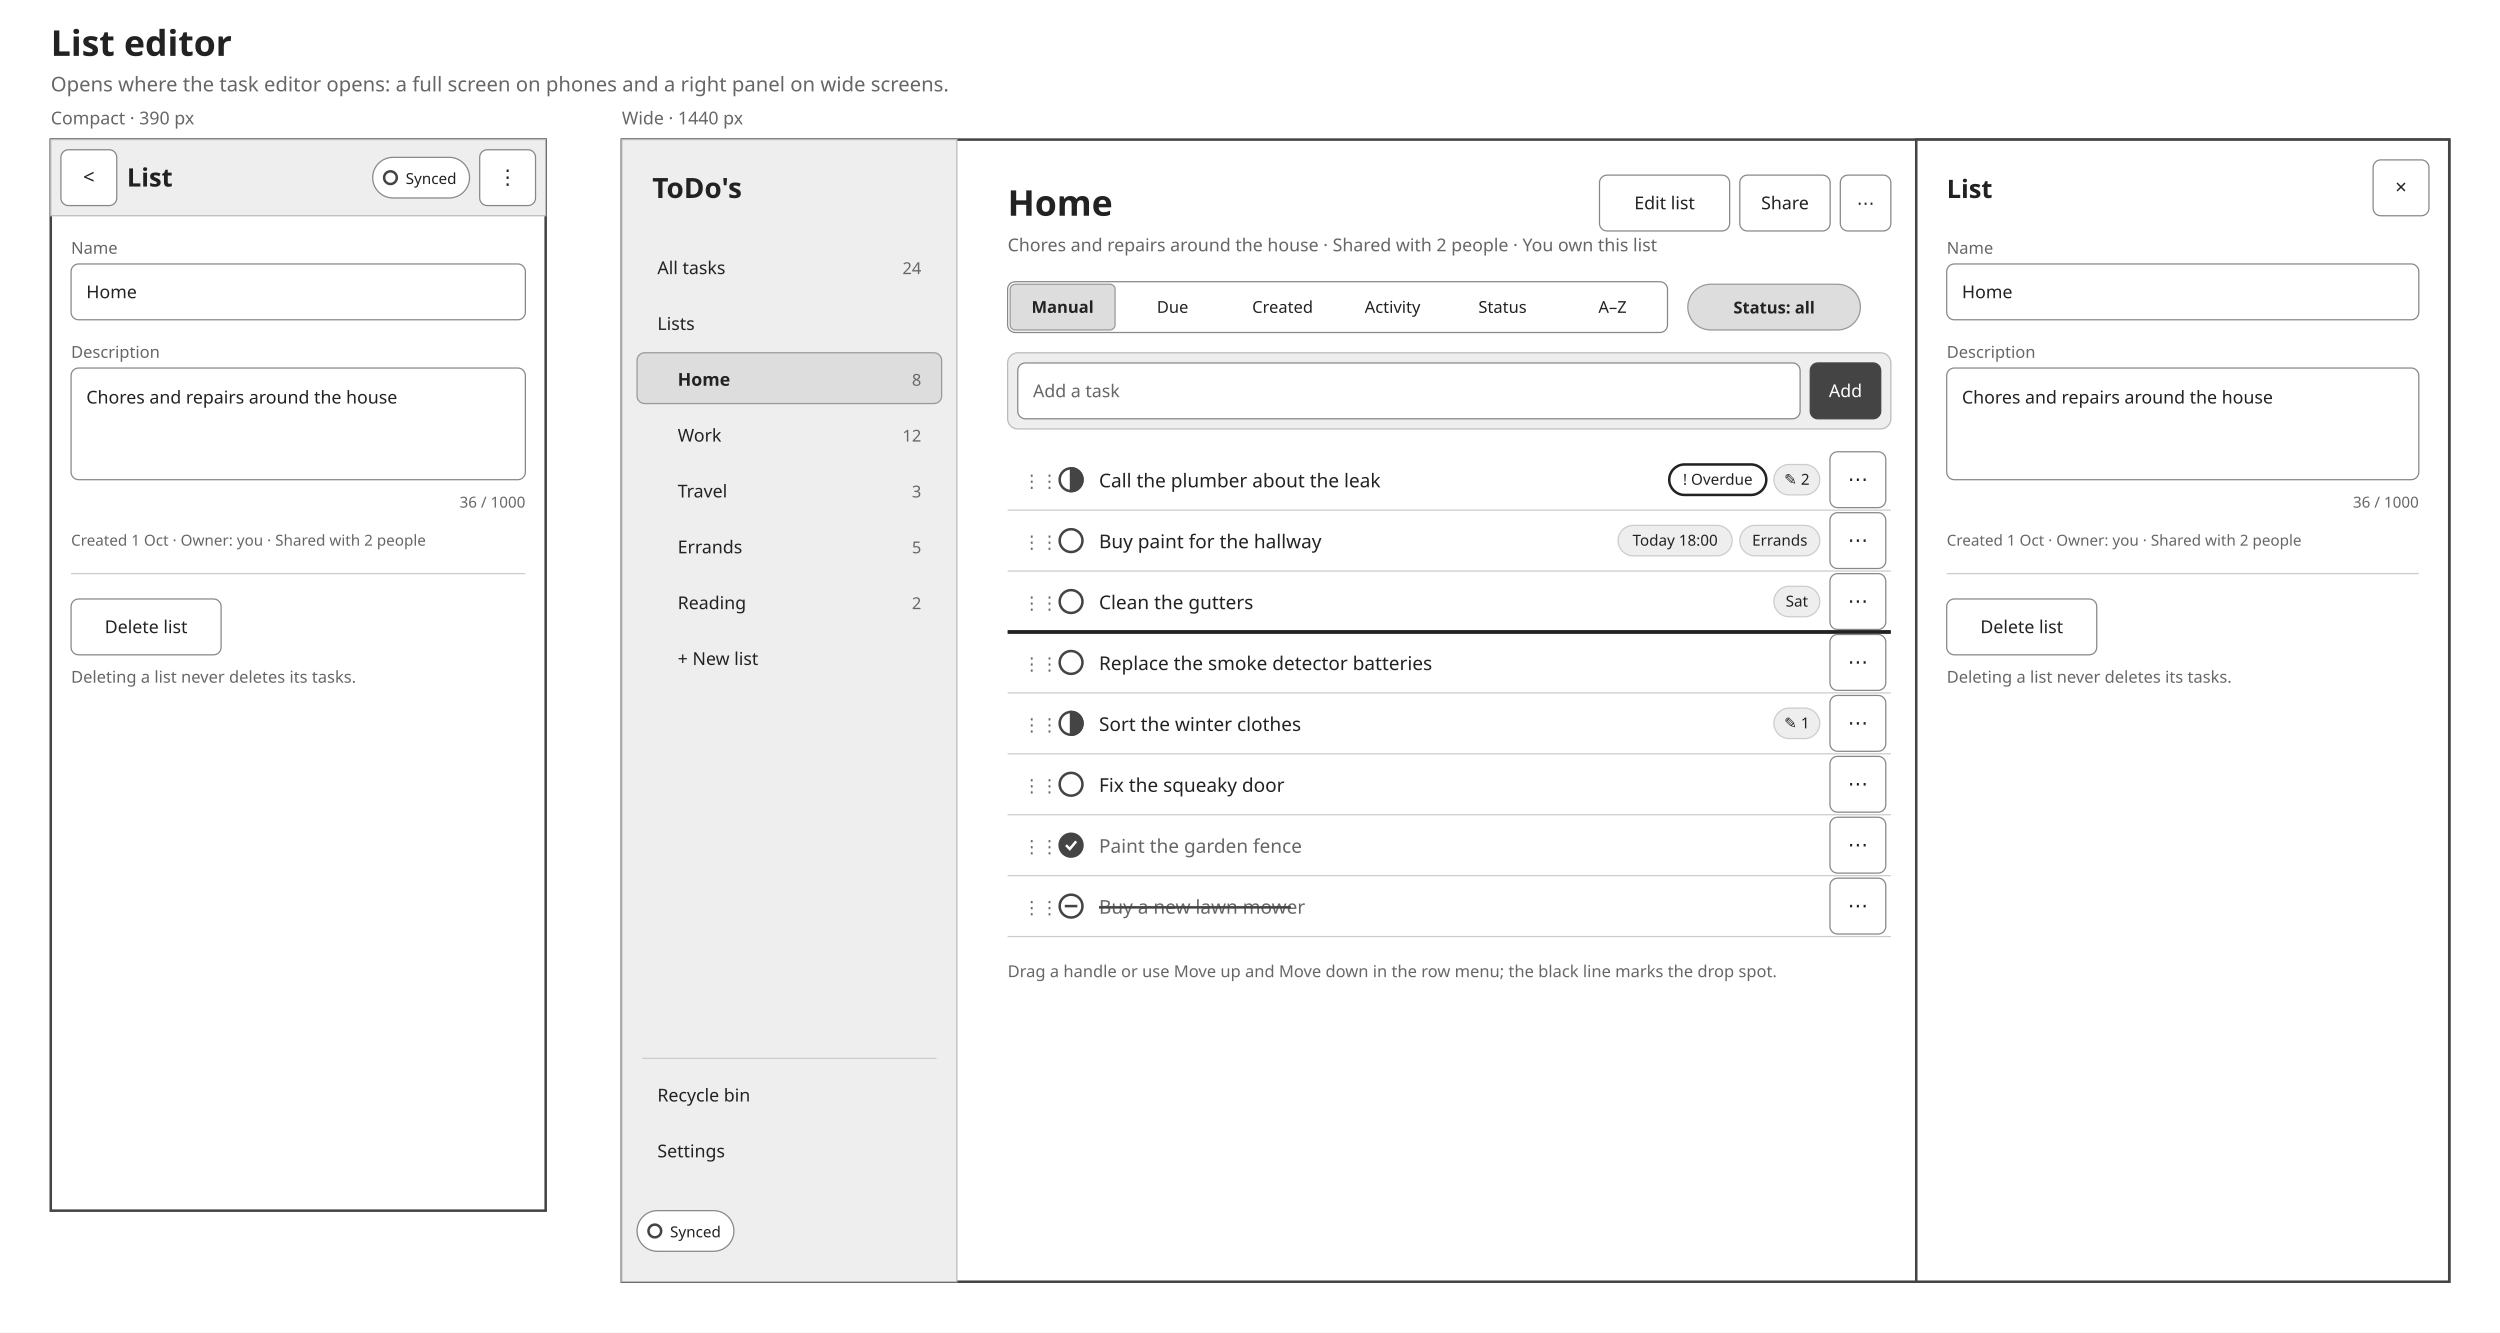
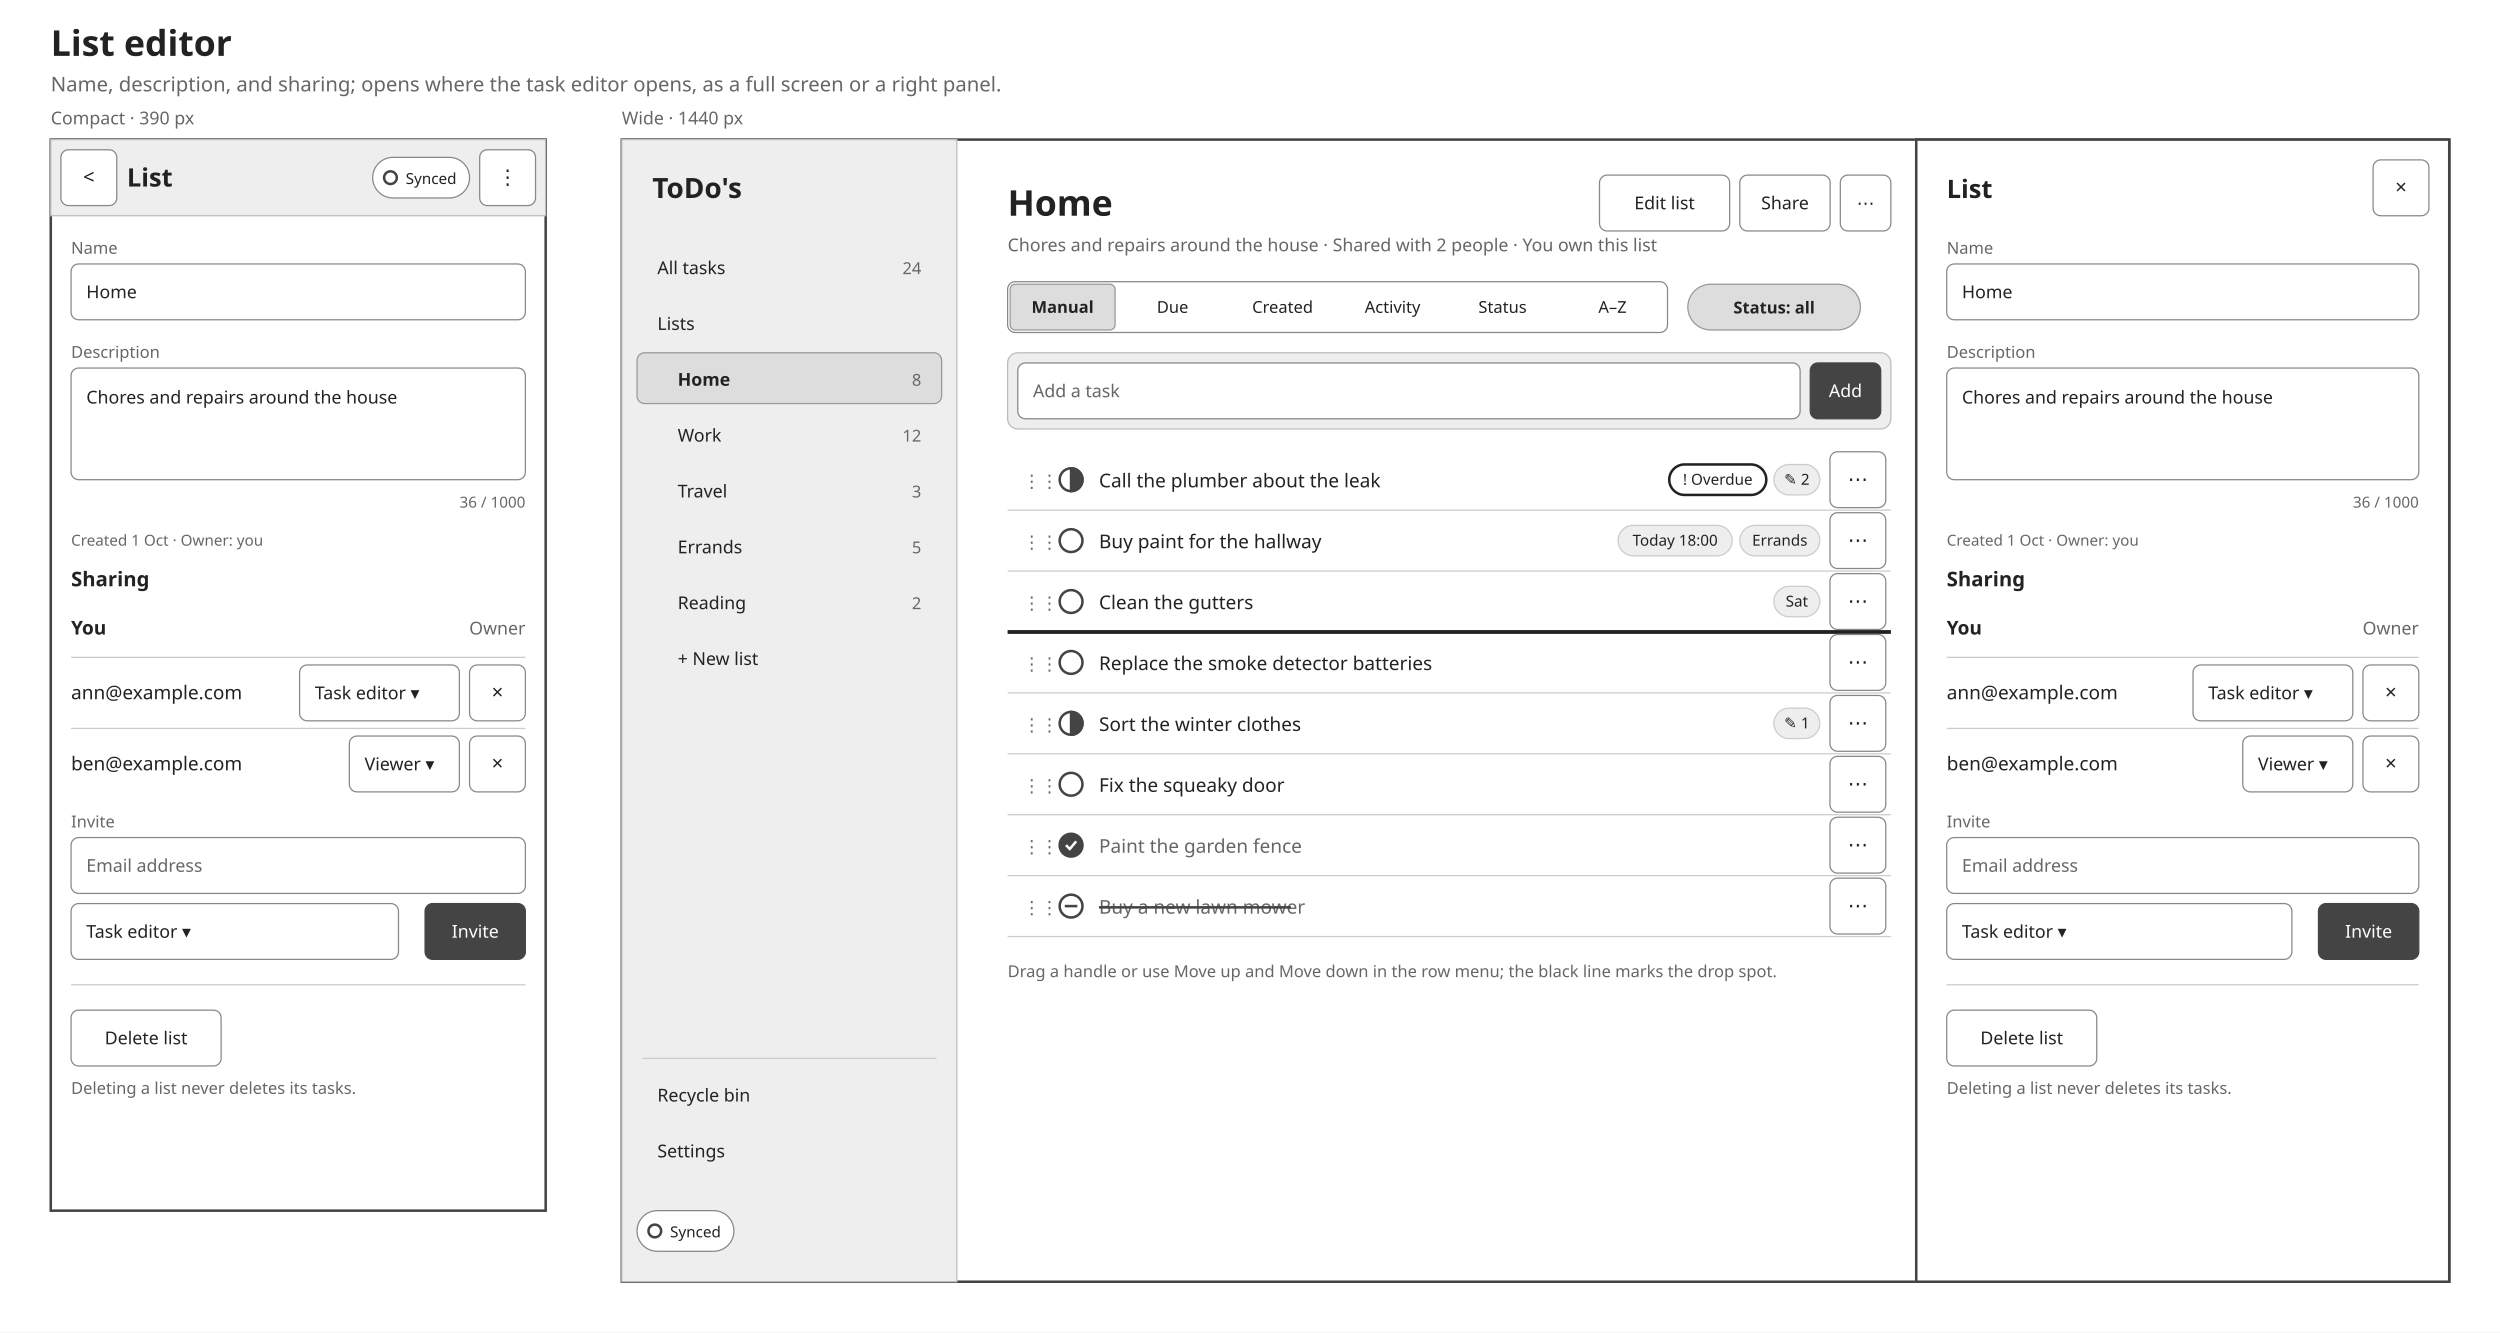
<svg xmlns="http://www.w3.org/2000/svg" width="1970" height="1050" viewBox="0 0 1970 1050">
  <style>
text { font-family: sans-serif; fill: #222222; }
.muted { fill: #666666; }
.on-primary { fill: #ffffff; }
.bold { font-weight: bold; }
rect.frame { fill: #ffffff; stroke: #444444; stroke-width: 2; }
.bar { fill: #eeeeee; stroke: #bbbbbb; }
.box { fill: #f5f5f5; stroke: #bbbbbb; }
.control { fill: #ffffff; stroke: #888888; }
.disabled { fill: #f5f5f5; stroke: #cccccc; }
.primary { fill: #444444; stroke: #444444; }
.selected { fill: #dddddd; stroke: #999999; }
.chip { fill: #eeeeee; stroke: #cccccc; }
.signal { fill: #ffffff; stroke: #222222; stroke-width: 2; }
.scrim { fill: #888888; fill-opacity: 0.5; }
.rule { stroke: #cccccc; }
.drop { stroke: #222222; stroke-width: 3; }
.icon { fill: #ffffff; stroke: #444444; stroke-width: 2; }
.icon-fill { fill: #444444; stroke: #444444; stroke-width: 2; }
.icon-mark { fill: none; stroke: #ffffff; stroke-width: 2; }
.icon-line { stroke: #444444; stroke-width: 2; }
  </style>
  <rect x="0" y="0" width="1970" height="1050" fill="#ffffff" />
  <text x="40" y="44" font-size="28" class="bold">List editor</text>
-   <text x="40" y="72" font-size="16" class="muted">Opens where the task editor opens: a full screen on phones and a right panel on wide screens.</text>
+   <text x="40" y="72" font-size="16" class="muted">Name, description, and sharing; opens where the task editor opens, as a full screen or a right panel.</text>
  <text x="40" y="98" font-size="14" class="muted">Compact · 390 px</text>
  <text x="490" y="98" font-size="14" class="muted">Wide · 1440 px</text>
  <g class="frame" data-width="390" data-height="844" transform="translate(40 110)">
    <rect x="0" y="0" width="390" height="844" rx="0" class="frame" />
    <rect x="0" y="0" width="390" height="60" rx="0" class="bar" />
    <rect x="8" y="8" width="44" height="44" rx="6" class="control" />
    <text x="30" y="35" font-size="16" text-anchor="middle">&lt;</text>
    <rect x="338" y="8" width="44" height="44" rx="6" class="control" />
    <text x="360" y="35" font-size="16" text-anchor="middle">⋮</text>
    <rect x="253.68" y="14" width="76.32" height="32" rx="16" class="control" />
    <circle cx="267.68" cy="30" r="5" class="icon" />
    <text x="279.68" y="35" font-size="12">Synced</text>
    <text x="60" y="37" font-size="20" class="bold">List</text>
    <text x="16" y="90" font-size="13" class="muted">Name</text>
    <rect x="16" y="98" width="358" height="44" rx="6" class="control" />
    <text x="28" y="125" font-size="14">Home</text>
    <text x="16" y="172" font-size="13" class="muted">Description</text>
    <rect x="16" y="180" width="358" height="88" rx="6" class="control" />
    <text x="28" y="208" font-size="14">Chores and repairs around the house</text>
    <text x="374" y="290" font-size="12" class="muted" text-anchor="end">36 / 1000</text>
-     <text x="16" y="320" font-size="12" class="muted">Created 1 Oct · Owner: you · Shared with 2 people</text>
-     <line x1="16" y1="342" x2="374" y2="342" class="rule" />
-     <rect x="16" y="362" width="118.24" height="44" rx="6" class="control" />
-     <text x="75.12" y="388.9" font-size="14" text-anchor="middle">Delete list</text>
-     <text x="16" y="428" font-size="13" class="muted">Deleting a list never deletes its tasks.</text>
+     <text x="16" y="320" font-size="12" class="muted">Created 1 Oct · Owner: you</text>
+     <text x="16" y="352" font-size="16" class="bold">Sharing</text>
+     <text x="16" y="390" font-size="15" class="bold">You</text>
+     <text x="374" y="390" font-size="14" class="muted" text-anchor="end">Owner</text>
+     <line x1="16" y1="408" x2="374" y2="408" class="rule" />
+     <rect x="330" y="414" width="44" height="44" rx="6" class="control" />
+     <text x="352" y="441" font-size="16" text-anchor="middle">×</text>
+     <rect x="196.08" y="414" width="125.92" height="44" rx="6" class="control" />
+     <text x="208.08" y="441" font-size="14">Task editor ▾</text>
+     <text x="16" y="441" font-size="15">ann@example.com</text>
+     <line x1="16" y1="464" x2="374" y2="464" class="rule" />
+     <rect x="330" y="470" width="44" height="44" rx="6" class="control" />
+     <text x="352" y="497" font-size="16" text-anchor="middle">×</text>
+     <rect x="235.28" y="470" width="86.72" height="44" rx="6" class="control" />
+     <text x="247.28" y="497" font-size="14">Viewer ▾</text>
+     <text x="16" y="497" font-size="15">ben@example.com</text>
+     <text x="16" y="542" font-size="13" class="muted">Invite</text>
+     <rect x="16" y="550" width="358" height="44" rx="6" class="control" />
+     <text x="28" y="577" font-size="14" class="muted">Email address</text>
+     <rect x="16" y="602" width="258" height="44" rx="6" class="control" />
+     <text x="28" y="629" font-size="14">Task editor ▾</text>
+     <rect x="294.96" y="602" width="79.04" height="44" rx="6" class="primary" />
+     <text x="334.48" y="628.9" font-size="14" class="on-primary" text-anchor="middle">Invite</text>
+     <line x1="16" y1="666" x2="374" y2="666" class="rule" />
+     <rect x="16" y="686" width="118.24" height="44" rx="6" class="control" />
+     <text x="75.12" y="712.9" font-size="14" text-anchor="middle">Delete list</text>
+     <text x="16" y="752" font-size="13" class="muted">Deleting a list never deletes its tasks.</text>
  </g>
  <g class="frame" data-width="1440" data-height="900" transform="translate(490 110)">
    <rect x="0" y="0" width="1440" height="900" rx="0" class="frame" />
    <rect x="0" y="0" width="264" height="900" rx="0" class="bar" />
    <text x="24" y="46" font-size="22" class="bold">ToDo's</text>
    <text x="28" y="106" font-size="14">All tasks</text>
    <text x="236" y="106" font-size="13" class="muted" text-anchor="end">24</text>
    <text x="28" y="150" font-size="14">Lists</text>
    <rect x="12" y="168" width="240" height="40" rx="6" class="selected" />
    <text x="44" y="194" font-size="14" class="bold">Home</text>
    <text x="236" y="194" font-size="13" class="muted" text-anchor="end">8</text>
    <text x="44" y="238" font-size="14">Work</text>
    <text x="236" y="238" font-size="13" class="muted" text-anchor="end">12</text>
    <text x="44" y="282" font-size="14">Travel</text>
    <text x="236" y="282" font-size="13" class="muted" text-anchor="end">3</text>
    <text x="44" y="326" font-size="14">Errands</text>
    <text x="236" y="326" font-size="13" class="muted" text-anchor="end">5</text>
    <text x="44" y="370" font-size="14">Reading</text>
    <text x="236" y="370" font-size="13" class="muted" text-anchor="end">2</text>
    <text x="44" y="414" font-size="14">+ New list</text>
    <line x1="16" y1="724" x2="248" y2="724" class="rule" />
    <text x="28" y="758" font-size="14">Recycle bin</text>
    <text x="28" y="802" font-size="14">Settings</text>
    <rect x="12" y="844" width="76.32" height="32" rx="16" class="control" />
    <circle cx="26" cy="860" r="5" class="icon" />
    <text x="38" y="865" font-size="12">Synced</text>
    <rect x="960.16" y="28" width="39.84" height="44" rx="6" class="control" />
    <text x="980.08" y="54.9" font-size="14" text-anchor="middle">⋯</text>
    <rect x="880.96" y="28" width="71.2" height="44" rx="6" class="control" />
    <text x="916.56" y="54.9" font-size="14" text-anchor="middle">Share</text>
    <rect x="770.4" y="28" width="102.56" height="44" rx="6" class="control" />
    <text x="821.68" y="54.9" font-size="14" text-anchor="middle">Edit list</text>
    <text x="304" y="60" font-size="28" class="bold">Home</text>
    <text x="304" y="88" font-size="14" class="muted">Chores and repairs around the house · Shared with 2 people · You own this list</text>
    <rect x="304" y="112" width="520" height="40" rx="6" class="control" />
    <rect x="306" y="114" width="82.667" height="36" rx="4" class="selected" />
    <text x="347.333" y="136.55" font-size="13" class="bold" text-anchor="middle">Manual</text>
    <text x="434" y="136.55" font-size="13" text-anchor="middle">Due</text>
    <text x="520.667" y="136.55" font-size="13" text-anchor="middle">Created</text>
    <text x="607.333" y="136.55" font-size="13" text-anchor="middle">Activity</text>
    <text x="694" y="136.55" font-size="13" text-anchor="middle">Status</text>
    <text x="780.667" y="136.55" font-size="13" text-anchor="middle">A–Z</text>
    <rect x="840" y="114" width="136" height="36" rx="18" class="selected" />
    <text x="908" y="137" font-size="13" class="bold" text-anchor="middle">Status: all</text>
    <rect x="304" y="168" width="696" height="60" rx="8" class="bar" />
    <rect x="936.48" y="176" width="55.52" height="44" rx="6" class="primary" />
    <text x="964.24" y="202.9" font-size="14" class="on-primary" text-anchor="middle">Add</text>
    <rect x="312" y="176" width="616.48" height="44" rx="6" class="control" />
    <text x="324" y="203" font-size="14" class="muted">Add a task</text>
    <line x1="304" y1="292" x2="1000" y2="292" class="rule" />
    <text x="316" y="274" font-size="14" class="muted">⋮⋮</text>
    <circle cx="354" cy="268" r="9" class="icon" />
    <path d="M354 259.0 A9 9 0 0 1 354 277.0 Z" class="icon-fill" />
    <rect x="952" y="246" width="44" height="44" rx="6" class="control" />
    <text x="974" y="273" font-size="16" text-anchor="middle">⋯</text>
    <rect x="907.84" y="256" width="36.16" height="24" rx="12" class="chip" />
    <text x="925.92" y="272" font-size="12" text-anchor="middle">✎ 2</text>
    <rect x="825.36" y="256" width="76.48" height="24" rx="12" class="signal" />
    <text x="863.6" y="272" font-size="12" text-anchor="middle">! Overdue</text>
    <text x="376" y="274" font-size="15">Call the plumber about the leak</text>
    <line x1="304" y1="340" x2="1000" y2="340" class="rule" />
    <text x="316" y="322" font-size="14" class="muted">⋮⋮</text>
    <circle cx="354" cy="316" r="9" class="icon" />
    <rect x="952" y="294" width="44" height="44" rx="6" class="control" />
    <text x="974" y="321" font-size="16" text-anchor="middle">⋯</text>
    <rect x="880.96" y="304" width="63.04" height="24" rx="12" class="chip" />
    <text x="912.48" y="320" font-size="12" text-anchor="middle">Errands</text>
    <rect x="785.04" y="304" width="89.92" height="24" rx="12" class="chip" />
    <text x="830" y="320" font-size="12" text-anchor="middle">Today 18:00</text>
    <text x="376" y="322" font-size="15">Buy paint for the hallway</text>
    <line x1="304" y1="388" x2="1000" y2="388" class="rule" />
    <text x="316" y="370" font-size="14" class="muted">⋮⋮</text>
    <circle cx="354" cy="364" r="9" class="icon" />
    <rect x="952" y="342" width="44" height="44" rx="6" class="control" />
    <text x="974" y="369" font-size="16" text-anchor="middle">⋯</text>
    <rect x="907.84" y="352" width="36.16" height="24" rx="12" class="chip" />
    <text x="925.92" y="368" font-size="12" text-anchor="middle">Sat</text>
    <text x="376" y="370" font-size="15">Clean the gutters</text>
    <line x1="304" y1="388" x2="1000" y2="388" class="drop" />
    <line x1="304" y1="436" x2="1000" y2="436" class="rule" />
    <text x="316" y="418" font-size="14" class="muted">⋮⋮</text>
    <circle cx="354" cy="412" r="9" class="icon" />
    <rect x="952" y="390" width="44" height="44" rx="6" class="control" />
    <text x="974" y="417" font-size="16" text-anchor="middle">⋯</text>
    <text x="376" y="418" font-size="15">Replace the smoke detector batteries</text>
    <line x1="304" y1="484" x2="1000" y2="484" class="rule" />
    <text x="316" y="466" font-size="14" class="muted">⋮⋮</text>
    <circle cx="354" cy="460" r="9" class="icon" />
    <path d="M354 451.0 A9 9 0 0 1 354 469.0 Z" class="icon-fill" />
    <rect x="952" y="438" width="44" height="44" rx="6" class="control" />
    <text x="974" y="465" font-size="16" text-anchor="middle">⋯</text>
    <rect x="907.84" y="448" width="36.16" height="24" rx="12" class="chip" />
    <text x="925.92" y="464" font-size="12" text-anchor="middle">✎ 1</text>
    <text x="376" y="466" font-size="15">Sort the winter clothes</text>
    <line x1="304" y1="532" x2="1000" y2="532" class="rule" />
    <text x="316" y="514" font-size="14" class="muted">⋮⋮</text>
    <circle cx="354" cy="508" r="9" class="icon" />
    <rect x="952" y="486" width="44" height="44" rx="6" class="control" />
    <text x="974" y="513" font-size="16" text-anchor="middle">⋯</text>
    <text x="376" y="514" font-size="15">Fix the squeaky door</text>
    <line x1="304" y1="580" x2="1000" y2="580" class="rule" />
    <text x="316" y="562" font-size="14" class="muted">⋮⋮</text>
    <circle cx="354" cy="556" r="9" class="icon-fill" />
    <path d="M350 556.0 l3 3 l5 -6" class="icon-mark" />
    <rect x="952" y="534" width="44" height="44" rx="6" class="control" />
    <text x="974" y="561" font-size="16" text-anchor="middle">⋯</text>
    <text x="376" y="562" font-size="15" class="muted">Paint the garden fence</text>
    <line x1="304" y1="628" x2="1000" y2="628" class="rule" />
    <text x="316" y="610" font-size="14" class="muted">⋮⋮</text>
    <circle cx="354" cy="604" r="9" class="icon" />
    <line x1="349.05" y1="604" x2="358.95" y2="604" class="icon-line" />
    <rect x="952" y="582" width="44" height="44" rx="6" class="control" />
    <text x="974" y="609" font-size="16" text-anchor="middle">⋯</text>
    <text x="376" y="610" font-size="15" class="muted">Buy a new lawn mower</text>
    <line x1="376" y1="605" x2="527.2" y2="605" class="icon-line" />
    <text x="304" y="660" font-size="13" class="muted">Drag a handle or use Move up and Move down in the row menu; the black line marks the drop spot.</text>
    <rect x="1020" y="0" width="420" height="900" rx="0" class="frame" />
    <text x="1044" y="46" font-size="20" class="bold">List</text>
    <rect x="1380" y="16" width="44" height="44" rx="6" class="control" />
    <text x="1402" y="43" font-size="16" text-anchor="middle">×</text>
    <text x="1044" y="90" font-size="13" class="muted">Name</text>
    <rect x="1044" y="98" width="372" height="44" rx="6" class="control" />
    <text x="1056" y="125" font-size="14">Home</text>
    <text x="1044" y="172" font-size="13" class="muted">Description</text>
    <rect x="1044" y="180" width="372" height="88" rx="6" class="control" />
    <text x="1056" y="208" font-size="14">Chores and repairs around the house</text>
    <text x="1416" y="290" font-size="12" class="muted" text-anchor="end">36 / 1000</text>
-     <text x="1044" y="320" font-size="12" class="muted">Created 1 Oct · Owner: you · Shared with 2 people</text>
-     <line x1="1044" y1="342" x2="1416" y2="342" class="rule" />
-     <rect x="1044" y="362" width="118.24" height="44" rx="6" class="control" />
-     <text x="1103.12" y="388.9" font-size="14" text-anchor="middle">Delete list</text>
-     <text x="1044" y="428" font-size="13" class="muted">Deleting a list never deletes its tasks.</text>
+     <text x="1044" y="320" font-size="12" class="muted">Created 1 Oct · Owner: you</text>
+     <text x="1044" y="352" font-size="16" class="bold">Sharing</text>
+     <text x="1044" y="390" font-size="15" class="bold">You</text>
+     <text x="1416" y="390" font-size="14" class="muted" text-anchor="end">Owner</text>
+     <line x1="1044" y1="408" x2="1416" y2="408" class="rule" />
+     <rect x="1372" y="414" width="44" height="44" rx="6" class="control" />
+     <text x="1394" y="441" font-size="16" text-anchor="middle">×</text>
+     <rect x="1238.08" y="414" width="125.92" height="44" rx="6" class="control" />
+     <text x="1250.08" y="441" font-size="14">Task editor ▾</text>
+     <text x="1044" y="441" font-size="15">ann@example.com</text>
+     <line x1="1044" y1="464" x2="1416" y2="464" class="rule" />
+     <rect x="1372" y="470" width="44" height="44" rx="6" class="control" />
+     <text x="1394" y="497" font-size="16" text-anchor="middle">×</text>
+     <rect x="1277.28" y="470" width="86.72" height="44" rx="6" class="control" />
+     <text x="1289.28" y="497" font-size="14">Viewer ▾</text>
+     <text x="1044" y="497" font-size="15">ben@example.com</text>
+     <text x="1044" y="542" font-size="13" class="muted">Invite</text>
+     <rect x="1044" y="550" width="372" height="44" rx="6" class="control" />
+     <text x="1056" y="577" font-size="14" class="muted">Email address</text>
+     <rect x="1044" y="602" width="272" height="44" rx="6" class="control" />
+     <text x="1056" y="629" font-size="14">Task editor ▾</text>
+     <rect x="1336.96" y="602" width="79.04" height="44" rx="6" class="primary" />
+     <text x="1376.48" y="628.9" font-size="14" class="on-primary" text-anchor="middle">Invite</text>
+     <line x1="1044" y1="666" x2="1416" y2="666" class="rule" />
+     <rect x="1044" y="686" width="118.24" height="44" rx="6" class="control" />
+     <text x="1103.12" y="712.9" font-size="14" text-anchor="middle">Delete list</text>
+     <text x="1044" y="752" font-size="13" class="muted">Deleting a list never deletes its tasks.</text>
  </g>
</svg>
